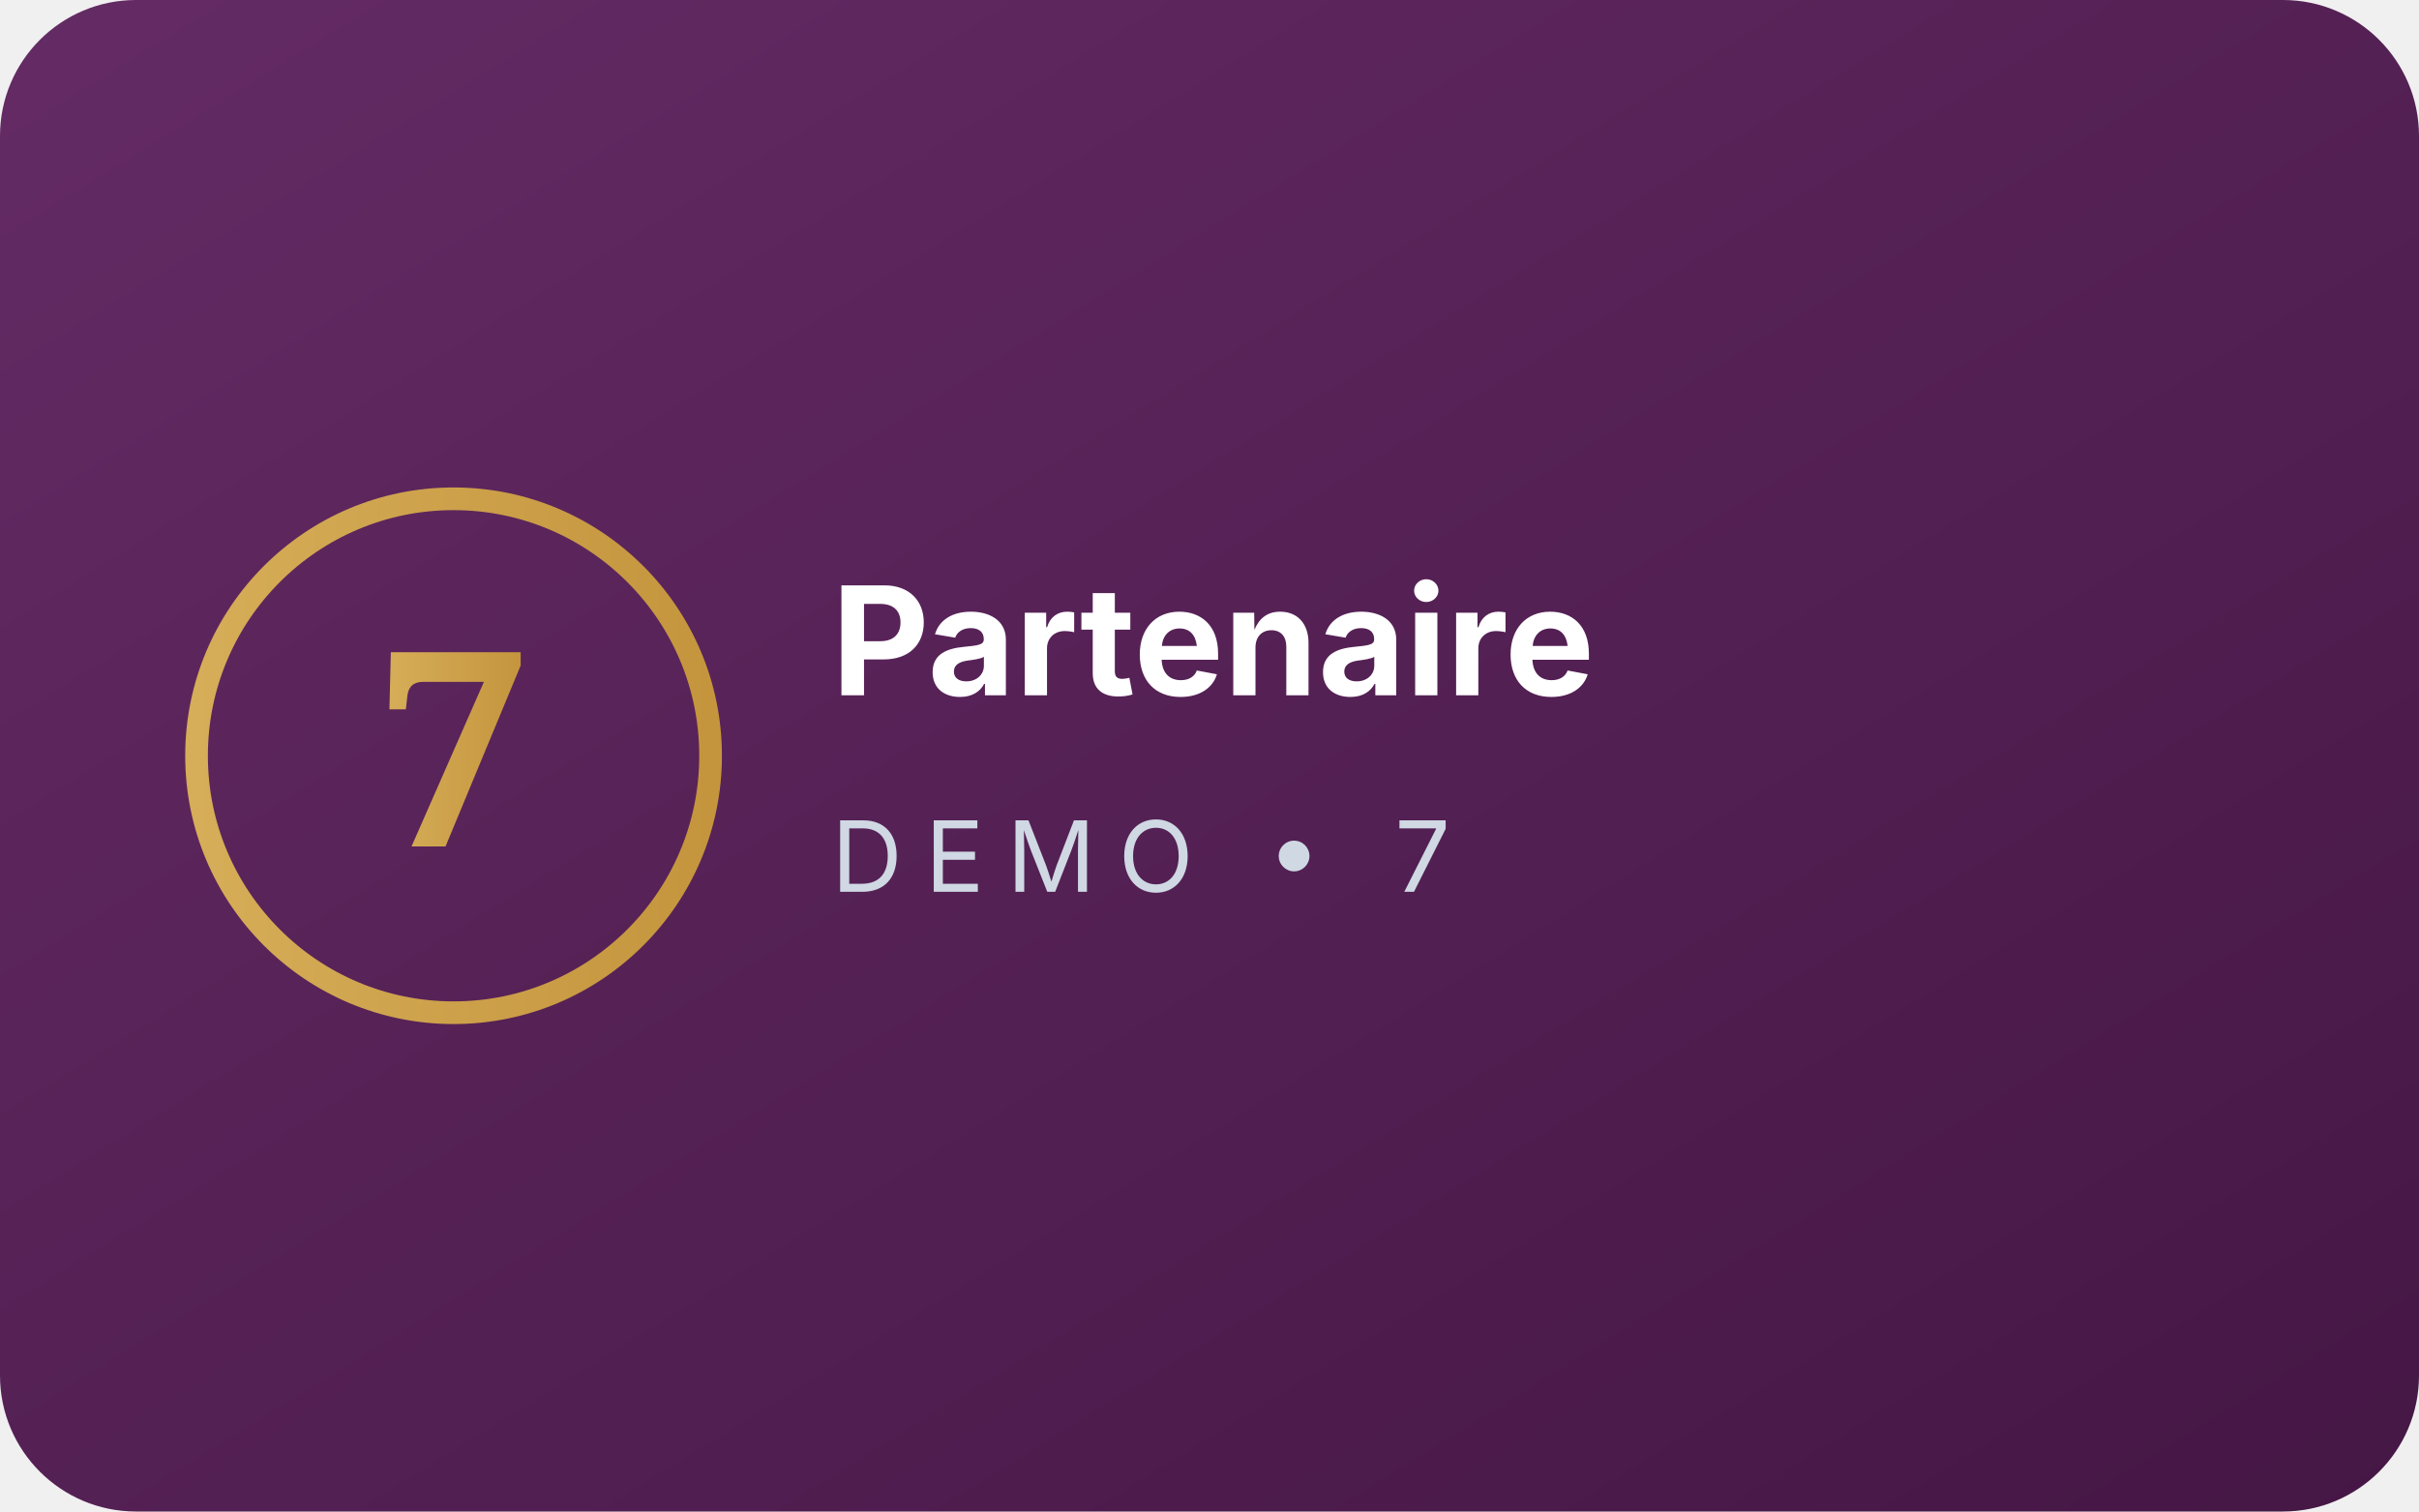
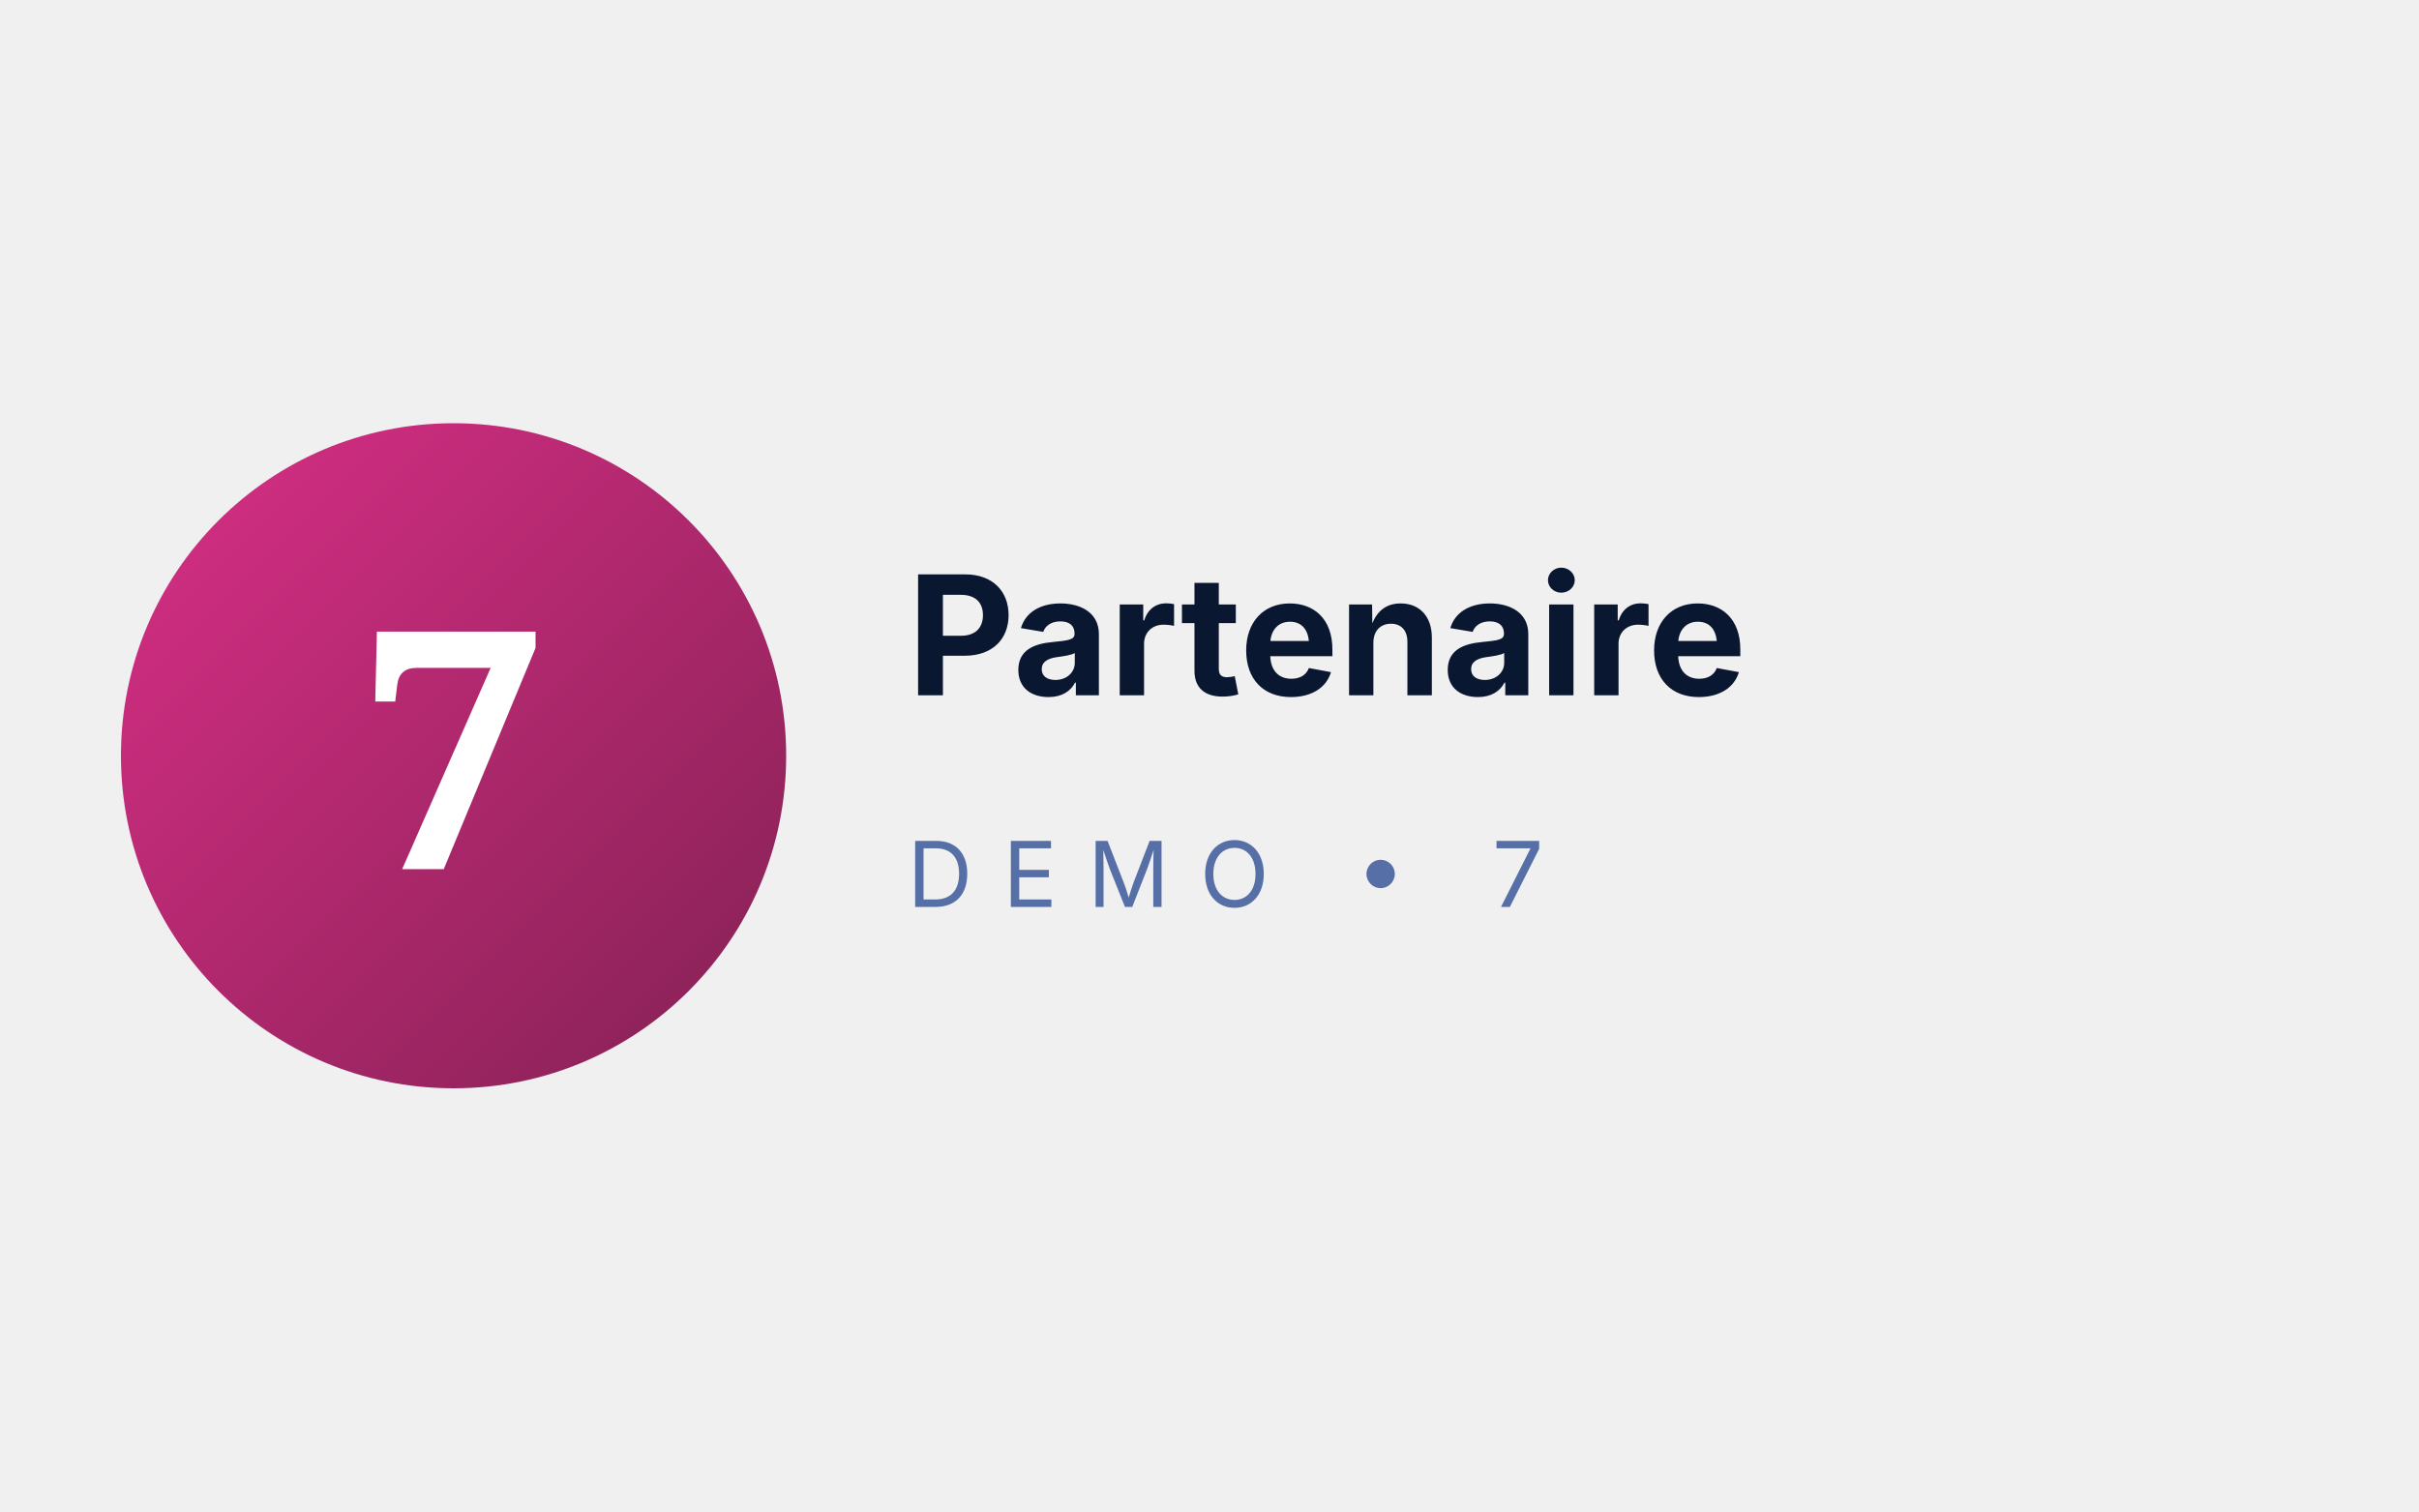
<svg xmlns="http://www.w3.org/2000/svg" viewBox="0 0 320 200">
  <defs>
-     <linearGradient id="bg7" x1="0" y1="0" x2="1" y2="1">
-       <stop offset="0%" stop-color="hsl(300,40%,28%)" />
-       <stop offset="100%" stop-color="hsl(300,50%,18%)" />
-     </linearGradient>
-     <linearGradient id="text7" x1="0" y1="0" x2="1" y2="0">
-       <stop offset="0%" stop-color="#d6ad58" />
-       <stop offset="100%" stop-color="#c4953d" />
+     <linearGradient id="g7" x1="0" y1="0" x2="1" y2="1">
+       <stop offset="0%" stop-color="hsl(329,70%,52%)" />
+       <stop offset="100%" stop-color="hsl(329,60%,32%)" />
    </linearGradient>
  </defs>
-   <rect width="320" height="200" rx="18" fill="url(#bg7)" />
-   <circle cx="60" cy="100" r="34" fill="none" stroke="url(#text7)" stroke-width="3" />
-   <text x="60" y="112" font-family="Georgia, serif" font-size="36" font-weight="700" text-anchor="middle" fill="url(#text7)">7</text>
-   <text x="110" y="92" font-family="Inter, system-ui, sans-serif" font-size="20" font-weight="700" fill="#ffffff">Partenaire</text>
-   <text x="110" y="118" font-family="Inter, system-ui, sans-serif" font-size="13" letter-spacing="3" fill="#cfd8e3">DEMO • 7</text>
+   <circle cx="60" cy="100" r="44" fill="url(#g7)" />
+   <text x="60" y="115" font-family="Georgia, serif" font-size="44" font-weight="700" text-anchor="middle" fill="#ffffff">7</text>
+   <text x="120" y="92" font-family="Inter, system-ui, sans-serif" font-size="22" font-weight="700" fill="#0a1730">Partenaire</text>
+   <text x="120" y="120" font-family="Inter, system-ui, sans-serif" font-size="12" letter-spacing="4" fill="#566fa6">DEMO • 7</text>
</svg>
